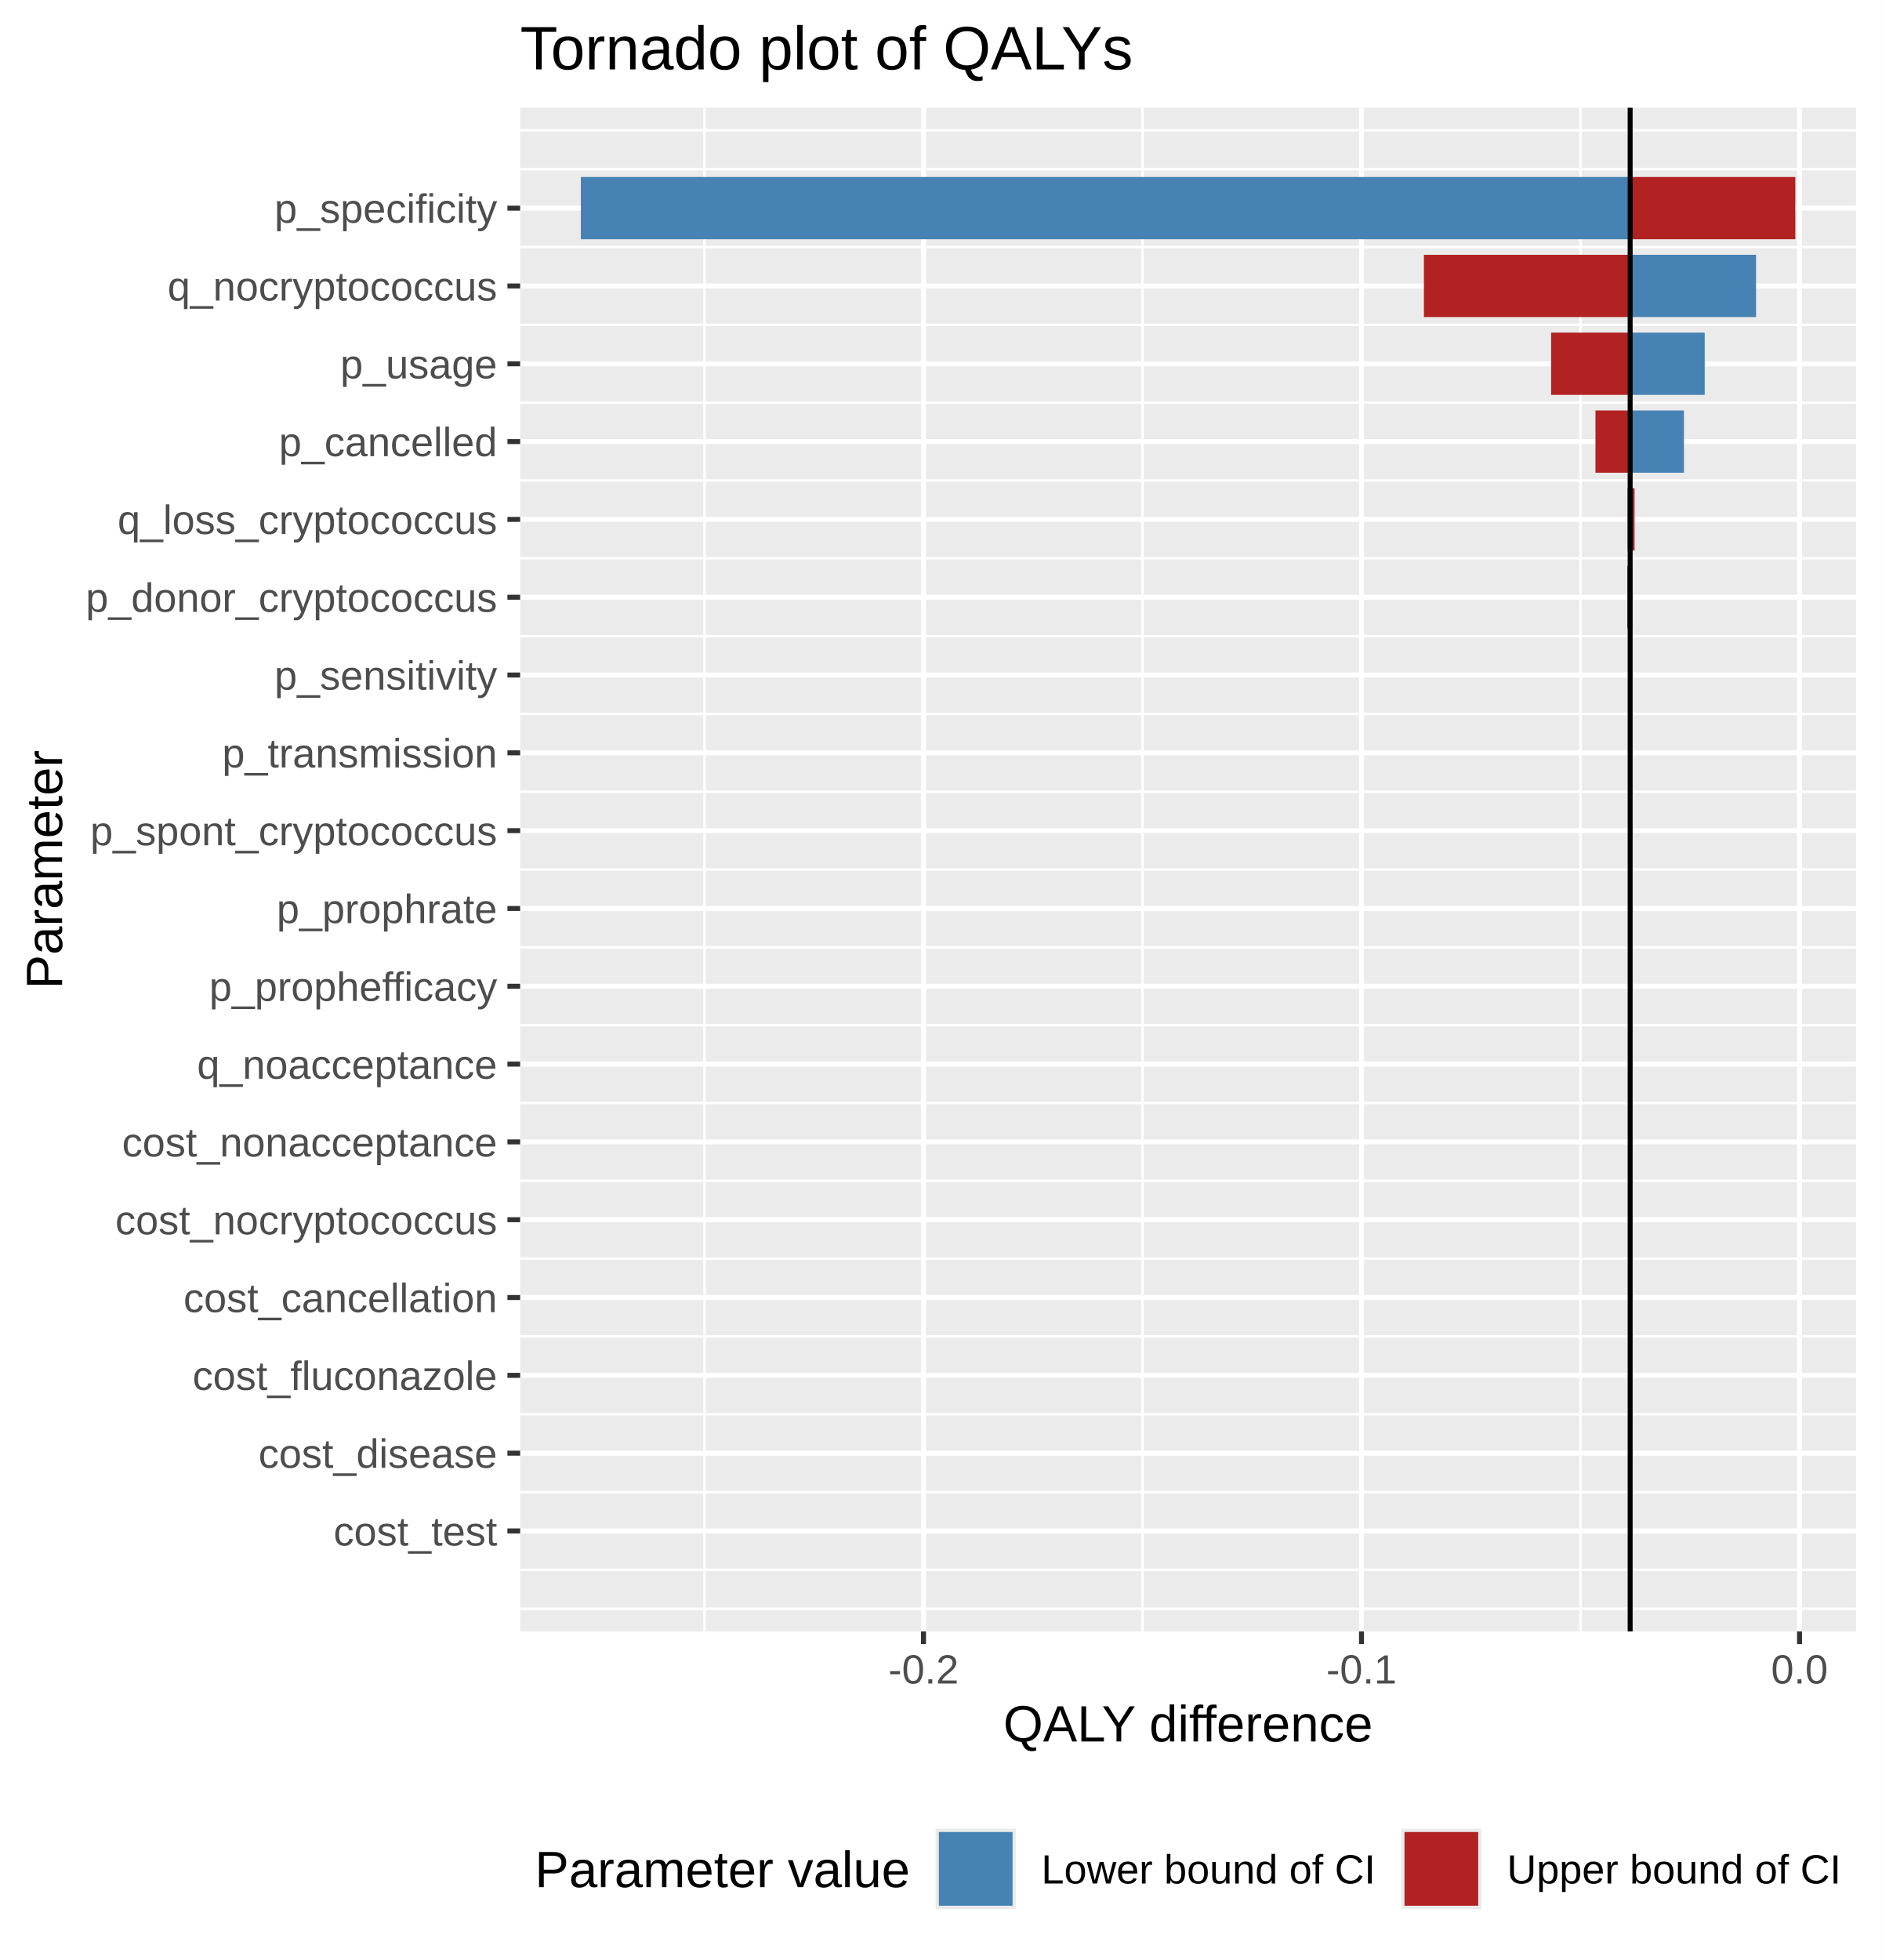
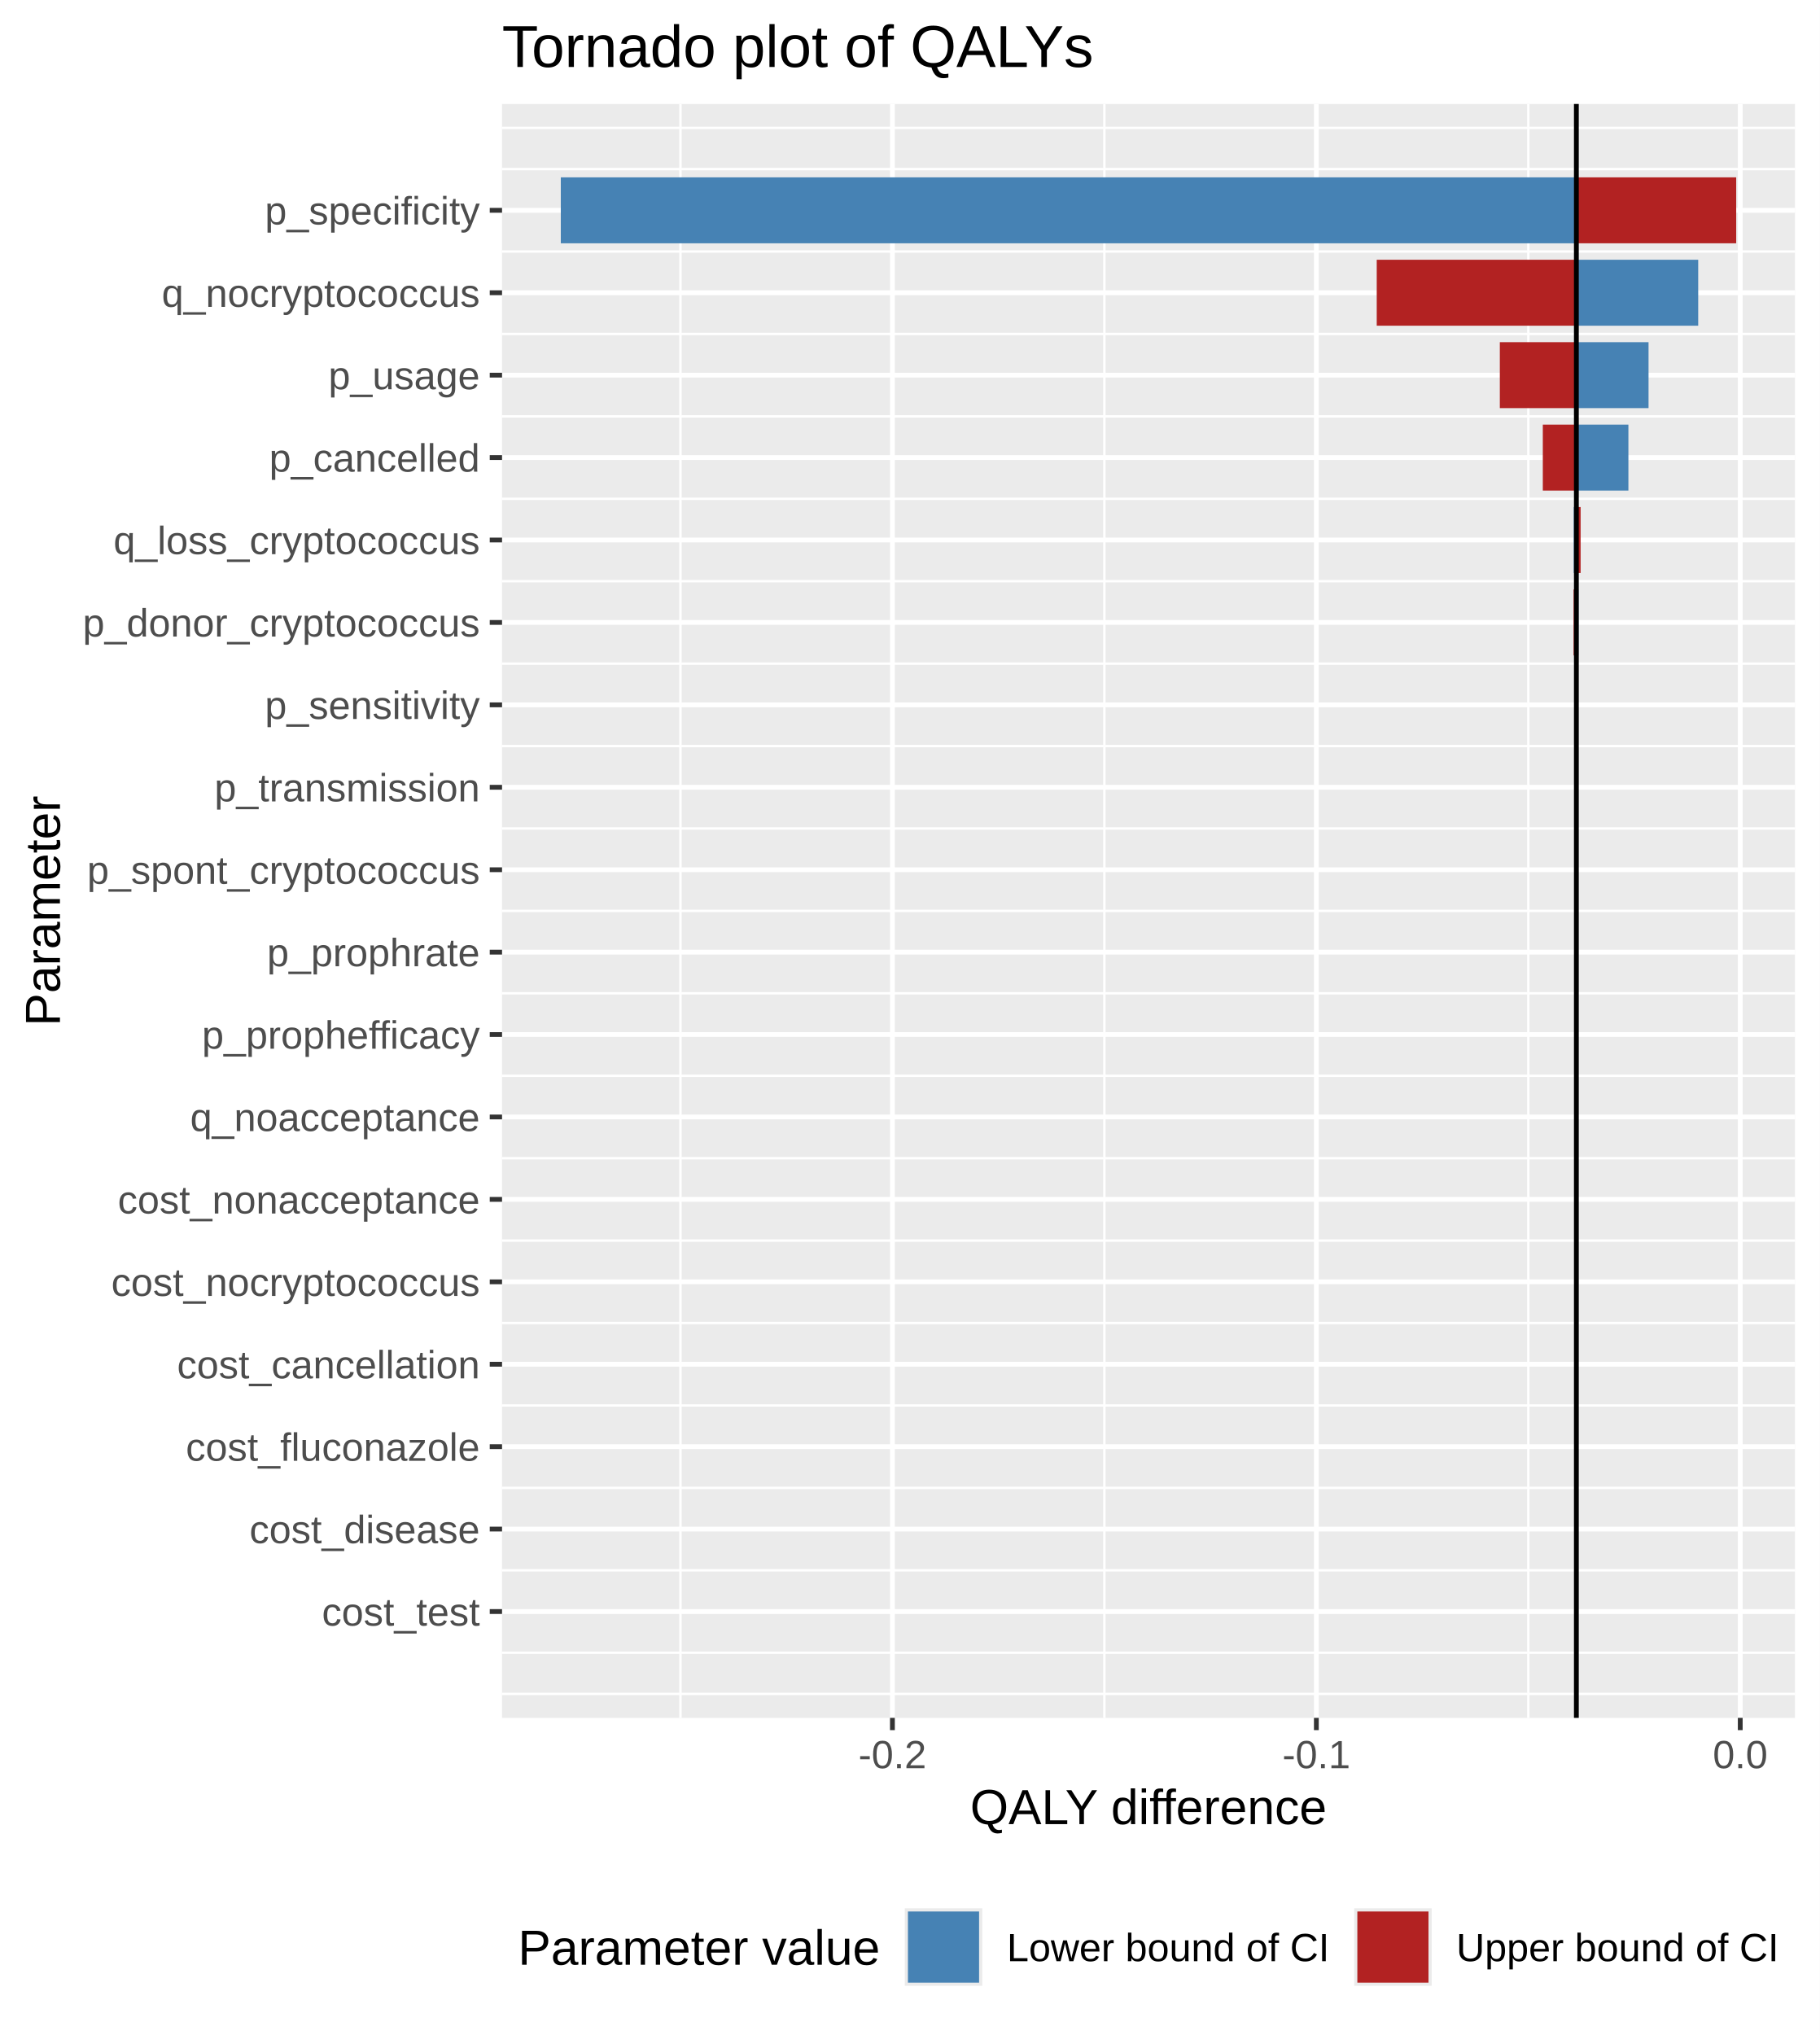
- <svg xmlns="http://www.w3.org/2000/svg" class="svglite" width="404.80pt" height="421.60pt" viewBox="0 0 404.80 421.60">
+ <svg xmlns="http://www.w3.org/2000/svg" class="svglite" width="405.60pt" height="453.60pt" viewBox="0 0 405.60 453.60">
  <defs>
    <style type="text/css">
    .svglite line, .svglite polyline, .svglite polygon, .svglite path, .svglite rect, .svglite circle {
      fill: none;
      stroke: #000000;
      stroke-linecap: round;
      stroke-linejoin: round;
      stroke-miterlimit: 10.00;
    }
    .svglite text {
      white-space: pre;
    }
  </style>
  </defs>
  <rect width="100%" height="100%" style="stroke: none; fill: #FFFFFF;" />
  <defs>
-     <clipPath id="cpMC4wMHw0MDQuODB8MC4wMHw0MjEuNjA=">
-       <rect x="0.00" y="0.00" width="404.80" height="421.60" />
+     <clipPath id="cpMC4wMHw0MDUuNjB8MC4wMHw0NTMuNjA=">
+       <rect x="0.00" y="0.00" width="405.60" height="453.60" />
    </clipPath>
  </defs>
-   <g clip-path="url(#cpMC4wMHw0MDQuODB8MC4wMHw0MjEuNjA=)">
-     <rect x="0" y="-0" width="404.80" height="421.60" style="stroke-width: 1.07; stroke: #FFFFFF; fill: #FFFFFF;" />
+   <g clip-path="url(#cpMC4wMHw0MDUuNjB8MC4wMHw0NTMuNjA=)">
+     <rect x="0" y="0" width="405.60" height="453.60" style="stroke-width: 1.07; stroke: #FFFFFF; fill: #FFFFFF;" />
  </g>
  <defs>
-     <clipPath id="cpMTExLjkxfDM5OS4zMnwyMy4xOHwzNTAuOTE=">
-       <rect x="111.91" y="23.18" width="287.41" height="327.73" />
+     <clipPath id="cpMTExLjkxfDQwMC4xMnwyMy4xOHwzODIuOTE=">
+       <rect x="111.91" y="23.18" width="288.21" height="359.73" />
    </clipPath>
  </defs>
-   <g clip-path="url(#cpMTExLjkxfDM5OS4zMnwyMy4xOHwzNTAuOTE=)">
-     <rect x="111.91" y="23.18" width="287.41" height="327.73" style="stroke-width: 1.07; stroke: none; fill: #EBEBEB;" />
-     <polyline points="111.91,346.05 399.32,346.05 " style="stroke-width: 0.53; stroke: #FFFFFF; stroke-linecap: butt;" />
-     <polyline points="111.91,337.68 399.32,337.68 " style="stroke-width: 0.53; stroke: #FFFFFF; stroke-linecap: butt;" />
-     <polyline points="111.91,320.95 399.32,320.95 " style="stroke-width: 0.53; stroke: #FFFFFF; stroke-linecap: butt;" />
-     <polyline points="111.91,304.21 399.32,304.21 " style="stroke-width: 0.53; stroke: #FFFFFF; stroke-linecap: butt;" />
-     <polyline points="111.91,287.47 399.32,287.47 " style="stroke-width: 0.53; stroke: #FFFFFF; stroke-linecap: butt;" />
-     <polyline points="111.91,270.73 399.32,270.73 " style="stroke-width: 0.53; stroke: #FFFFFF; stroke-linecap: butt;" />
-     <polyline points="111.91,253.99 399.32,253.99 " style="stroke-width: 0.53; stroke: #FFFFFF; stroke-linecap: butt;" />
-     <polyline points="111.91,237.26 399.32,237.26 " style="stroke-width: 0.53; stroke: #FFFFFF; stroke-linecap: butt;" />
-     <polyline points="111.91,220.52 399.32,220.52 " style="stroke-width: 0.53; stroke: #FFFFFF; stroke-linecap: butt;" />
-     <polyline points="111.91,203.78 399.32,203.78 " style="stroke-width: 0.53; stroke: #FFFFFF; stroke-linecap: butt;" />
-     <polyline points="111.91,187.04 399.32,187.04 " style="stroke-width: 0.53; stroke: #FFFFFF; stroke-linecap: butt;" />
-     <polyline points="111.91,170.30 399.32,170.30 " style="stroke-width: 0.53; stroke: #FFFFFF; stroke-linecap: butt;" />
-     <polyline points="111.91,153.57 399.32,153.57 " style="stroke-width: 0.53; stroke: #FFFFFF; stroke-linecap: butt;" />
-     <polyline points="111.91,136.83 399.32,136.83 " style="stroke-width: 0.53; stroke: #FFFFFF; stroke-linecap: butt;" />
-     <polyline points="111.91,120.09 399.32,120.09 " style="stroke-width: 0.53; stroke: #FFFFFF; stroke-linecap: butt;" />
-     <polyline points="111.91,103.35 399.32,103.35 " style="stroke-width: 0.53; stroke: #FFFFFF; stroke-linecap: butt;" />
-     <polyline points="111.91,86.61 399.32,86.61 " style="stroke-width: 0.53; stroke: #FFFFFF; stroke-linecap: butt;" />
-     <polyline points="111.91,69.88 399.32,69.88 " style="stroke-width: 0.53; stroke: #FFFFFF; stroke-linecap: butt;" />
-     <polyline points="111.91,53.14 399.32,53.14 " style="stroke-width: 0.53; stroke: #FFFFFF; stroke-linecap: butt;" />
-     <polyline points="111.91,36.40 399.32,36.40 " style="stroke-width: 0.53; stroke: #FFFFFF; stroke-linecap: butt;" />
-     <polyline points="111.91,28.03 399.32,28.03 " style="stroke-width: 0.53; stroke: #FFFFFF; stroke-linecap: butt;" />
-     <polyline points="151.57,350.91 151.57,23.18 " style="stroke-width: 0.53; stroke: #FFFFFF; stroke-linecap: butt;" />
-     <polyline points="245.80,350.91 245.80,23.18 " style="stroke-width: 0.53; stroke: #FFFFFF; stroke-linecap: butt;" />
-     <polyline points="340.04,350.91 340.04,23.18 " style="stroke-width: 0.53; stroke: #FFFFFF; stroke-linecap: butt;" />
-     <polyline points="111.91,329.31 399.32,329.31 " style="stroke-width: 1.07; stroke: #FFFFFF; stroke-linecap: butt;" />
-     <polyline points="111.91,312.58 399.32,312.58 " style="stroke-width: 1.07; stroke: #FFFFFF; stroke-linecap: butt;" />
-     <polyline points="111.91,295.84 399.32,295.84 " style="stroke-width: 1.07; stroke: #FFFFFF; stroke-linecap: butt;" />
-     <polyline points="111.91,279.10 399.32,279.10 " style="stroke-width: 1.07; stroke: #FFFFFF; stroke-linecap: butt;" />
-     <polyline points="111.91,262.36 399.32,262.36 " style="stroke-width: 1.07; stroke: #FFFFFF; stroke-linecap: butt;" />
-     <polyline points="111.91,245.62 399.32,245.62 " style="stroke-width: 1.07; stroke: #FFFFFF; stroke-linecap: butt;" />
-     <polyline points="111.91,228.89 399.32,228.89 " style="stroke-width: 1.07; stroke: #FFFFFF; stroke-linecap: butt;" />
-     <polyline points="111.91,212.15 399.32,212.15 " style="stroke-width: 1.07; stroke: #FFFFFF; stroke-linecap: butt;" />
-     <polyline points="111.91,195.41 399.32,195.41 " style="stroke-width: 1.07; stroke: #FFFFFF; stroke-linecap: butt;" />
-     <polyline points="111.91,178.67 399.32,178.67 " style="stroke-width: 1.07; stroke: #FFFFFF; stroke-linecap: butt;" />
-     <polyline points="111.91,161.93 399.32,161.93 " style="stroke-width: 1.07; stroke: #FFFFFF; stroke-linecap: butt;" />
-     <polyline points="111.91,145.20 399.32,145.20 " style="stroke-width: 1.07; stroke: #FFFFFF; stroke-linecap: butt;" />
-     <polyline points="111.91,128.46 399.32,128.46 " style="stroke-width: 1.07; stroke: #FFFFFF; stroke-linecap: butt;" />
-     <polyline points="111.91,111.72 399.32,111.72 " style="stroke-width: 1.07; stroke: #FFFFFF; stroke-linecap: butt;" />
-     <polyline points="111.91,94.98 399.32,94.98 " style="stroke-width: 1.07; stroke: #FFFFFF; stroke-linecap: butt;" />
-     <polyline points="111.91,78.25 399.32,78.25 " style="stroke-width: 1.07; stroke: #FFFFFF; stroke-linecap: butt;" />
-     <polyline points="111.91,61.51 399.32,61.51 " style="stroke-width: 1.07; stroke: #FFFFFF; stroke-linecap: butt;" />
-     <polyline points="111.91,44.77 399.32,44.77 " style="stroke-width: 1.07; stroke: #FFFFFF; stroke-linecap: butt;" />
-     <polyline points="198.69,350.91 198.69,23.18 " style="stroke-width: 1.07; stroke: #FFFFFF; stroke-linecap: butt;" />
-     <polyline points="292.92,350.91 292.92,23.18 " style="stroke-width: 1.07; stroke: #FFFFFF; stroke-linecap: butt;" />
-     <polyline points="387.16,350.91 387.16,23.18 " style="stroke-width: 1.07; stroke: #FFFFFF; stroke-linecap: butt;" />
-     <rect x="350.72" y="322.62" width="0.00" height="13.39" style="stroke-width: 1.07; stroke: none; stroke-linecap: butt; stroke-linejoin: miter; fill: #4682B4;" />
-     <rect x="350.72" y="305.88" width="0.00" height="13.39" style="stroke-width: 1.07; stroke: none; stroke-linecap: butt; stroke-linejoin: miter; fill: #4682B4;" />
-     <rect x="350.72" y="289.14" width="0.00" height="13.39" style="stroke-width: 1.07; stroke: none; stroke-linecap: butt; stroke-linejoin: miter; fill: #4682B4;" />
-     <rect x="350.72" y="272.41" width="0.00" height="13.39" style="stroke-width: 1.07; stroke: none; stroke-linecap: butt; stroke-linejoin: miter; fill: #4682B4;" />
-     <rect x="350.72" y="255.67" width="0.00" height="13.39" style="stroke-width: 1.07; stroke: none; stroke-linecap: butt; stroke-linejoin: miter; fill: #4682B4;" />
-     <rect x="350.72" y="238.93" width="0.00" height="13.39" style="stroke-width: 1.07; stroke: none; stroke-linecap: butt; stroke-linejoin: miter; fill: #4682B4;" />
-     <rect x="350.72" y="222.19" width="0.00" height="13.39" style="stroke-width: 1.07; stroke: none; stroke-linecap: butt; stroke-linejoin: miter; fill: #4682B4;" />
-     <rect x="350.70" y="205.45" width="0.021" height="13.39" style="stroke-width: 1.07; stroke: none; stroke-linecap: butt; stroke-linejoin: miter; fill: #4682B4;" />
-     <rect x="350.69" y="188.72" width="0.034" height="13.39" style="stroke-width: 1.07; stroke: none; stroke-linecap: butt; stroke-linejoin: miter; fill: #4682B4;" />
-     <rect x="350.68" y="171.98" width="0.047" height="13.39" style="stroke-width: 1.07; stroke: none; stroke-linecap: butt; stroke-linejoin: miter; fill: #4682B4;" />
-     <rect x="350.53" y="155.24" width="0.19" height="13.39" style="stroke-width: 1.07; stroke: none; stroke-linecap: butt; stroke-linejoin: miter; fill: #4682B4;" />
-     <rect x="350.72" y="138.50" width="0.22" height="13.39" style="stroke-width: 1.07; stroke: none; stroke-linecap: butt; stroke-linejoin: miter; fill: #4682B4;" />
-     <rect x="350.72" y="121.76" width="0.45" height="13.39" style="stroke-width: 1.07; stroke: none; stroke-linecap: butt; stroke-linejoin: miter; fill: #4682B4;" />
-     <rect x="350.15" y="105.03" width="0.58" height="13.39" style="stroke-width: 1.07; stroke: none; stroke-linecap: butt; stroke-linejoin: miter; fill: #4682B4;" />
-     <rect x="350.72" y="88.29" width="11.57" height="13.39" style="stroke-width: 1.07; stroke: none; stroke-linecap: butt; stroke-linejoin: miter; fill: #4682B4;" />
-     <rect x="350.72" y="71.55" width="16.04" height="13.39" style="stroke-width: 1.07; stroke: none; stroke-linecap: butt; stroke-linejoin: miter; fill: #4682B4;" />
-     <rect x="350.72" y="54.81" width="27.09" height="13.39" style="stroke-width: 1.07; stroke: none; stroke-linecap: butt; stroke-linejoin: miter; fill: #4682B4;" />
-     <rect x="124.97" y="38.07" width="225.75" height="13.39" style="stroke-width: 1.07; stroke: none; stroke-linecap: butt; stroke-linejoin: miter; fill: #4682B4;" />
-     <rect x="350.72" y="322.62" width="0.00" height="13.39" style="stroke-width: 1.07; stroke: none; stroke-linecap: butt; stroke-linejoin: miter; fill: #B22222;" />
-     <rect x="350.72" y="305.88" width="0.00" height="13.39" style="stroke-width: 1.07; stroke: none; stroke-linecap: butt; stroke-linejoin: miter; fill: #B22222;" />
-     <rect x="350.72" y="289.14" width="0.00" height="13.39" style="stroke-width: 1.07; stroke: none; stroke-linecap: butt; stroke-linejoin: miter; fill: #B22222;" />
-     <rect x="350.72" y="272.41" width="0.00" height="13.39" style="stroke-width: 1.07; stroke: none; stroke-linecap: butt; stroke-linejoin: miter; fill: #B22222;" />
-     <rect x="350.72" y="255.67" width="0.00" height="13.39" style="stroke-width: 1.07; stroke: none; stroke-linecap: butt; stroke-linejoin: miter; fill: #B22222;" />
-     <rect x="350.72" y="238.93" width="0.00" height="13.39" style="stroke-width: 1.07; stroke: none; stroke-linecap: butt; stroke-linejoin: miter; fill: #B22222;" />
-     <rect x="350.72" y="222.19" width="0.00" height="13.39" style="stroke-width: 1.07; stroke: none; stroke-linecap: butt; stroke-linejoin: miter; fill: #B22222;" />
-     <rect x="350.72" y="205.45" width="0.010" height="13.39" style="stroke-width: 1.07; stroke: none; stroke-linecap: butt; stroke-linejoin: miter; fill: #B22222;" />
-     <rect x="350.72" y="188.72" width="0.033" height="13.39" style="stroke-width: 1.07; stroke: none; stroke-linecap: butt; stroke-linejoin: miter; fill: #B22222;" />
-     <rect x="350.72" y="171.98" width="0.064" height="13.39" style="stroke-width: 1.07; stroke: none; stroke-linecap: butt; stroke-linejoin: miter; fill: #B22222;" />
-     <rect x="350.72" y="155.24" width="0.099" height="13.39" style="stroke-width: 1.07; stroke: none; stroke-linecap: butt; stroke-linejoin: miter; fill: #B22222;" />
-     <rect x="350.63" y="138.50" width="0.095" height="13.39" style="stroke-width: 1.07; stroke: none; stroke-linecap: butt; stroke-linejoin: miter; fill: #B22222;" />
-     <rect x="350.11" y="121.76" width="0.61" height="13.39" style="stroke-width: 1.07; stroke: none; stroke-linecap: butt; stroke-linejoin: miter; fill: #B22222;" />
-     <rect x="350.72" y="105.03" width="0.95" height="13.39" style="stroke-width: 1.07; stroke: none; stroke-linecap: butt; stroke-linejoin: miter; fill: #B22222;" />
-     <rect x="343.26" y="88.29" width="7.46" height="13.39" style="stroke-width: 1.07; stroke: none; stroke-linecap: butt; stroke-linejoin: miter; fill: #B22222;" />
-     <rect x="333.71" y="71.55" width="17.01" height="13.39" style="stroke-width: 1.07; stroke: none; stroke-linecap: butt; stroke-linejoin: miter; fill: #B22222;" />
-     <rect x="306.35" y="54.81" width="44.37" height="13.39" style="stroke-width: 1.07; stroke: none; stroke-linecap: butt; stroke-linejoin: miter; fill: #B22222;" />
-     <rect x="350.72" y="38.07" width="35.53" height="13.39" style="stroke-width: 1.07; stroke: none; stroke-linecap: butt; stroke-linejoin: miter; fill: #B22222;" />
-     <line x1="350.72" y1="350.91" x2="350.72" y2="23.18" style="stroke-width: 1.07; stroke-linecap: butt;" />
+   <g clip-path="url(#cpMTExLjkxfDQwMC4xMnwyMy4xOHwzODIuOTE=)">
+     <rect x="111.91" y="23.18" width="288.21" height="359.73" style="stroke-width: 1.07; stroke: none; fill: #EBEBEB;" />
+     <polyline points="111.91,377.58 400.12,377.58 " style="stroke-width: 0.53; stroke: #FFFFFF; stroke-linecap: butt;" />
+     <polyline points="111.91,368.39 400.12,368.39 " style="stroke-width: 0.53; stroke: #FFFFFF; stroke-linecap: butt;" />
+     <polyline points="111.91,350.02 400.12,350.02 " style="stroke-width: 0.53; stroke: #FFFFFF; stroke-linecap: butt;" />
+     <polyline points="111.91,331.65 400.12,331.65 " style="stroke-width: 0.53; stroke: #FFFFFF; stroke-linecap: butt;" />
+     <polyline points="111.91,313.28 400.12,313.28 " style="stroke-width: 0.53; stroke: #FFFFFF; stroke-linecap: butt;" />
+     <polyline points="111.91,294.90 400.12,294.90 " style="stroke-width: 0.53; stroke: #FFFFFF; stroke-linecap: butt;" />
+     <polyline points="111.91,276.53 400.12,276.53 " style="stroke-width: 0.53; stroke: #FFFFFF; stroke-linecap: butt;" />
+     <polyline points="111.91,258.16 400.12,258.16 " style="stroke-width: 0.53; stroke: #FFFFFF; stroke-linecap: butt;" />
+     <polyline points="111.91,239.79 400.12,239.79 " style="stroke-width: 0.53; stroke: #FFFFFF; stroke-linecap: butt;" />
+     <polyline points="111.91,221.41 400.12,221.41 " style="stroke-width: 0.53; stroke: #FFFFFF; stroke-linecap: butt;" />
+     <polyline points="111.91,203.04 400.12,203.04 " style="stroke-width: 0.53; stroke: #FFFFFF; stroke-linecap: butt;" />
+     <polyline points="111.91,184.67 400.12,184.67 " style="stroke-width: 0.53; stroke: #FFFFFF; stroke-linecap: butt;" />
+     <polyline points="111.91,166.30 400.12,166.30 " style="stroke-width: 0.53; stroke: #FFFFFF; stroke-linecap: butt;" />
+     <polyline points="111.91,147.92 400.12,147.92 " style="stroke-width: 0.53; stroke: #FFFFFF; stroke-linecap: butt;" />
+     <polyline points="111.91,129.55 400.12,129.55 " style="stroke-width: 0.53; stroke: #FFFFFF; stroke-linecap: butt;" />
+     <polyline points="111.91,111.18 400.12,111.18 " style="stroke-width: 0.53; stroke: #FFFFFF; stroke-linecap: butt;" />
+     <polyline points="111.91,92.81 400.12,92.81 " style="stroke-width: 0.53; stroke: #FFFFFF; stroke-linecap: butt;" />
+     <polyline points="111.91,74.44 400.12,74.44 " style="stroke-width: 0.53; stroke: #FFFFFF; stroke-linecap: butt;" />
+     <polyline points="111.91,56.06 400.12,56.06 " style="stroke-width: 0.53; stroke: #FFFFFF; stroke-linecap: butt;" />
+     <polyline points="111.91,37.69 400.12,37.69 " style="stroke-width: 0.53; stroke: #FFFFFF; stroke-linecap: butt;" />
+     <polyline points="111.91,28.51 400.12,28.51 " style="stroke-width: 0.53; stroke: #FFFFFF; stroke-linecap: butt;" />
+     <polyline points="151.68,382.91 151.68,23.18 " style="stroke-width: 0.53; stroke: #FFFFFF; stroke-linecap: butt;" />
+     <polyline points="246.18,382.91 246.18,23.18 " style="stroke-width: 0.53; stroke: #FFFFFF; stroke-linecap: butt;" />
+     <polyline points="340.68,382.91 340.68,23.18 " style="stroke-width: 0.53; stroke: #FFFFFF; stroke-linecap: butt;" />
+     <polyline points="111.91,359.21 400.12,359.21 " style="stroke-width: 1.07; stroke: #FFFFFF; stroke-linecap: butt;" />
+     <polyline points="111.91,340.83 400.12,340.83 " style="stroke-width: 1.07; stroke: #FFFFFF; stroke-linecap: butt;" />
+     <polyline points="111.91,322.46 400.12,322.46 " style="stroke-width: 1.07; stroke: #FFFFFF; stroke-linecap: butt;" />
+     <polyline points="111.91,304.09 400.12,304.09 " style="stroke-width: 1.07; stroke: #FFFFFF; stroke-linecap: butt;" />
+     <polyline points="111.91,285.72 400.12,285.72 " style="stroke-width: 1.07; stroke: #FFFFFF; stroke-linecap: butt;" />
+     <polyline points="111.91,267.34 400.12,267.34 " style="stroke-width: 1.07; stroke: #FFFFFF; stroke-linecap: butt;" />
+     <polyline points="111.91,248.97 400.12,248.97 " style="stroke-width: 1.07; stroke: #FFFFFF; stroke-linecap: butt;" />
+     <polyline points="111.91,230.60 400.12,230.60 " style="stroke-width: 1.07; stroke: #FFFFFF; stroke-linecap: butt;" />
+     <polyline points="111.91,212.23 400.12,212.23 " style="stroke-width: 1.07; stroke: #FFFFFF; stroke-linecap: butt;" />
+     <polyline points="111.91,193.86 400.12,193.86 " style="stroke-width: 1.07; stroke: #FFFFFF; stroke-linecap: butt;" />
+     <polyline points="111.91,175.48 400.12,175.48 " style="stroke-width: 1.07; stroke: #FFFFFF; stroke-linecap: butt;" />
+     <polyline points="111.91,157.11 400.12,157.11 " style="stroke-width: 1.07; stroke: #FFFFFF; stroke-linecap: butt;" />
+     <polyline points="111.91,138.74 400.12,138.74 " style="stroke-width: 1.07; stroke: #FFFFFF; stroke-linecap: butt;" />
+     <polyline points="111.91,120.37 400.12,120.37 " style="stroke-width: 1.07; stroke: #FFFFFF; stroke-linecap: butt;" />
+     <polyline points="111.91,101.99 400.12,101.99 " style="stroke-width: 1.07; stroke: #FFFFFF; stroke-linecap: butt;" />
+     <polyline points="111.91,83.62 400.12,83.62 " style="stroke-width: 1.07; stroke: #FFFFFF; stroke-linecap: butt;" />
+     <polyline points="111.91,65.25 400.12,65.25 " style="stroke-width: 1.07; stroke: #FFFFFF; stroke-linecap: butt;" />
+     <polyline points="111.91,46.88 400.12,46.88 " style="stroke-width: 1.07; stroke: #FFFFFF; stroke-linecap: butt;" />
+     <polyline points="198.93,382.91 198.93,23.18 " style="stroke-width: 1.07; stroke: #FFFFFF; stroke-linecap: butt;" />
+     <polyline points="293.43,382.91 293.43,23.18 " style="stroke-width: 1.07; stroke: #FFFFFF; stroke-linecap: butt;" />
+     <polyline points="387.92,382.91 387.92,23.18 " style="stroke-width: 1.07; stroke: #FFFFFF; stroke-linecap: butt;" />
+     <rect x="351.39" y="351.86" width="0.00" height="14.70" style="stroke-width: 1.07; stroke: none; stroke-linecap: butt; stroke-linejoin: miter; fill: #4682B4;" />
+     <rect x="351.39" y="333.48" width="0.00" height="14.70" style="stroke-width: 1.07; stroke: none; stroke-linecap: butt; stroke-linejoin: miter; fill: #4682B4;" />
+     <rect x="351.39" y="315.11" width="0.00" height="14.70" style="stroke-width: 1.07; stroke: none; stroke-linecap: butt; stroke-linejoin: miter; fill: #4682B4;" />
+     <rect x="351.39" y="296.74" width="0.00" height="14.70" style="stroke-width: 1.07; stroke: none; stroke-linecap: butt; stroke-linejoin: miter; fill: #4682B4;" />
+     <rect x="351.39" y="278.37" width="0.00" height="14.70" style="stroke-width: 1.07; stroke: none; stroke-linecap: butt; stroke-linejoin: miter; fill: #4682B4;" />
+     <rect x="351.39" y="260.00" width="0.00" height="14.70" style="stroke-width: 1.07; stroke: none; stroke-linecap: butt; stroke-linejoin: miter; fill: #4682B4;" />
+     <rect x="351.39" y="241.62" width="0.00" height="14.70" style="stroke-width: 1.07; stroke: none; stroke-linecap: butt; stroke-linejoin: miter; fill: #4682B4;" />
+     <rect x="351.37" y="223.25" width="0.021" height="14.70" style="stroke-width: 1.07; stroke: none; stroke-linecap: butt; stroke-linejoin: miter; fill: #4682B4;" />
+     <rect x="351.35" y="204.88" width="0.034" height="14.70" style="stroke-width: 1.07; stroke: none; stroke-linecap: butt; stroke-linejoin: miter; fill: #4682B4;" />
+     <rect x="351.34" y="186.51" width="0.047" height="14.70" style="stroke-width: 1.07; stroke: none; stroke-linecap: butt; stroke-linejoin: miter; fill: #4682B4;" />
+     <rect x="351.19" y="168.13" width="0.19" height="14.70" style="stroke-width: 1.07; stroke: none; stroke-linecap: butt; stroke-linejoin: miter; fill: #4682B4;" />
+     <rect x="351.39" y="149.76" width="0.22" height="14.70" style="stroke-width: 1.07; stroke: none; stroke-linecap: butt; stroke-linejoin: miter; fill: #4682B4;" />
+     <rect x="351.39" y="131.39" width="0.45" height="14.70" style="stroke-width: 1.07; stroke: none; stroke-linecap: butt; stroke-linejoin: miter; fill: #4682B4;" />
+     <rect x="350.81" y="113.02" width="0.58" height="14.70" style="stroke-width: 1.07; stroke: none; stroke-linecap: butt; stroke-linejoin: miter; fill: #4682B4;" />
+     <rect x="351.39" y="94.65" width="11.60" height="14.70" style="stroke-width: 1.07; stroke: none; stroke-linecap: butt; stroke-linejoin: miter; fill: #4682B4;" />
+     <rect x="351.39" y="76.27" width="16.09" height="14.70" style="stroke-width: 1.07; stroke: none; stroke-linecap: butt; stroke-linejoin: miter; fill: #4682B4;" />
+     <rect x="351.39" y="57.90" width="27.16" height="14.70" style="stroke-width: 1.07; stroke: none; stroke-linecap: butt; stroke-linejoin: miter; fill: #4682B4;" />
+     <rect x="125.01" y="39.53" width="226.38" height="14.70" style="stroke-width: 1.07; stroke: none; stroke-linecap: butt; stroke-linejoin: miter; fill: #4682B4;" />
+     <rect x="351.39" y="351.86" width="0.00" height="14.70" style="stroke-width: 1.07; stroke: none; stroke-linecap: butt; stroke-linejoin: miter; fill: #B22222;" />
+     <rect x="351.39" y="333.48" width="0.00" height="14.70" style="stroke-width: 1.07; stroke: none; stroke-linecap: butt; stroke-linejoin: miter; fill: #B22222;" />
+     <rect x="351.39" y="315.11" width="0.00" height="14.70" style="stroke-width: 1.07; stroke: none; stroke-linecap: butt; stroke-linejoin: miter; fill: #B22222;" />
+     <rect x="351.39" y="296.74" width="0.00" height="14.70" style="stroke-width: 1.07; stroke: none; stroke-linecap: butt; stroke-linejoin: miter; fill: #B22222;" />
+     <rect x="351.39" y="278.37" width="0.00" height="14.70" style="stroke-width: 1.07; stroke: none; stroke-linecap: butt; stroke-linejoin: miter; fill: #B22222;" />
+     <rect x="351.39" y="260.00" width="0.00" height="14.70" style="stroke-width: 1.07; stroke: none; stroke-linecap: butt; stroke-linejoin: miter; fill: #B22222;" />
+     <rect x="351.39" y="241.62" width="0.00" height="14.70" style="stroke-width: 1.07; stroke: none; stroke-linecap: butt; stroke-linejoin: miter; fill: #B22222;" />
+     <rect x="351.39" y="223.25" width="0.010" height="14.70" style="stroke-width: 1.07; stroke: none; stroke-linecap: butt; stroke-linejoin: miter; fill: #B22222;" />
+     <rect x="351.39" y="204.88" width="0.033" height="14.70" style="stroke-width: 1.07; stroke: none; stroke-linecap: butt; stroke-linejoin: miter; fill: #B22222;" />
+     <rect x="351.39" y="186.51" width="0.064" height="14.70" style="stroke-width: 1.07; stroke: none; stroke-linecap: butt; stroke-linejoin: miter; fill: #B22222;" />
+     <rect x="351.39" y="168.13" width="0.099" height="14.70" style="stroke-width: 1.07; stroke: none; stroke-linecap: butt; stroke-linejoin: miter; fill: #B22222;" />
+     <rect x="351.29" y="149.76" width="0.096" height="14.70" style="stroke-width: 1.07; stroke: none; stroke-linecap: butt; stroke-linejoin: miter; fill: #B22222;" />
+     <rect x="350.77" y="131.39" width="0.62" height="14.70" style="stroke-width: 1.07; stroke: none; stroke-linecap: butt; stroke-linejoin: miter; fill: #B22222;" />
+     <rect x="351.39" y="113.02" width="0.95" height="14.70" style="stroke-width: 1.07; stroke: none; stroke-linecap: butt; stroke-linejoin: miter; fill: #B22222;" />
+     <rect x="343.91" y="94.65" width="7.48" height="14.70" style="stroke-width: 1.07; stroke: none; stroke-linecap: butt; stroke-linejoin: miter; fill: #B22222;" />
+     <rect x="334.33" y="76.27" width="17.06" height="14.70" style="stroke-width: 1.07; stroke: none; stroke-linecap: butt; stroke-linejoin: miter; fill: #B22222;" />
+     <rect x="306.89" y="57.90" width="44.49" height="14.70" style="stroke-width: 1.07; stroke: none; stroke-linecap: butt; stroke-linejoin: miter; fill: #B22222;" />
+     <rect x="351.39" y="39.53" width="35.63" height="14.70" style="stroke-width: 1.07; stroke: none; stroke-linecap: butt; stroke-linejoin: miter; fill: #B22222;" />
+     <line x1="351.39" y1="382.91" x2="351.39" y2="23.18" style="stroke-width: 1.07; stroke-linecap: butt;" />
  </g>
-   <g clip-path="url(#cpMC4wMHw0MDQuODB8MC4wMHw0MjEuNjA=)">
-     <text x="106.97" y="332.46" text-anchor="end" style="font-size: 8.80px;fill: #4D4D4D; font-family: &quot;Arial&quot;;" textLength="35.23px" lengthAdjust="spacingAndGlyphs">cost_test</text>
-     <text x="106.97" y="315.73" text-anchor="end" style="font-size: 8.80px;fill: #4D4D4D; font-family: &quot;Arial&quot;;" textLength="51.37px" lengthAdjust="spacingAndGlyphs">cost_disease</text>
-     <text x="106.97" y="298.99" text-anchor="end" style="font-size: 8.80px;fill: #4D4D4D; font-family: &quot;Arial&quot;;" textLength="65.56px" lengthAdjust="spacingAndGlyphs">cost_fluconazole</text>
-     <text x="106.97" y="282.25" text-anchor="end" style="font-size: 8.80px;fill: #4D4D4D; font-family: &quot;Arial&quot;;" textLength="67.51px" lengthAdjust="spacingAndGlyphs">cost_cancellation</text>
-     <text x="106.97" y="265.51" text-anchor="end" style="font-size: 8.80px;fill: #4D4D4D; font-family: &quot;Arial&quot;;" textLength="82.19px" lengthAdjust="spacingAndGlyphs">cost_nocryptococcus</text>
-     <text x="106.97" y="248.77" text-anchor="end" style="font-size: 8.80px;fill: #4D4D4D; font-family: &quot;Arial&quot;;" textLength="80.75px" lengthAdjust="spacingAndGlyphs">cost_nonacceptance</text>
-     <text x="106.97" y="232.04" text-anchor="end" style="font-size: 8.80px;fill: #4D4D4D; font-family: &quot;Arial&quot;;" textLength="64.61px" lengthAdjust="spacingAndGlyphs">q_noacceptance</text>
-     <text x="106.97" y="215.30" text-anchor="end" style="font-size: 8.80px;fill: #4D4D4D; font-family: &quot;Arial&quot;;" textLength="61.98px" lengthAdjust="spacingAndGlyphs">p_prophefficacy</text>
-     <text x="106.97" y="198.56" text-anchor="end" style="font-size: 8.80px;fill: #4D4D4D; font-family: &quot;Arial&quot;;" textLength="47.48px" lengthAdjust="spacingAndGlyphs">p_prophrate</text>
-     <text x="106.97" y="181.82" text-anchor="end" style="font-size: 8.80px;fill: #4D4D4D; font-family: &quot;Arial&quot;;" textLength="87.58px" lengthAdjust="spacingAndGlyphs">p_spont_cryptococcus</text>
-     <text x="106.97" y="165.08" text-anchor="end" style="font-size: 8.80px;fill: #4D4D4D; font-family: &quot;Arial&quot;;" textLength="59.18px" lengthAdjust="spacingAndGlyphs">p_transmission</text>
-     <text x="106.97" y="148.35" text-anchor="end" style="font-size: 8.80px;fill: #4D4D4D; font-family: &quot;Arial&quot;;" textLength="47.93px" lengthAdjust="spacingAndGlyphs">p_sensitivity</text>
-     <text x="106.97" y="131.61" text-anchor="end" style="font-size: 8.80px;fill: #4D4D4D; font-family: &quot;Arial&quot;;" textLength="88.56px" lengthAdjust="spacingAndGlyphs">p_donor_cryptococcus</text>
-     <text x="106.97" y="114.87" text-anchor="end" style="font-size: 8.80px;fill: #4D4D4D; font-family: &quot;Arial&quot;;" textLength="81.69px" lengthAdjust="spacingAndGlyphs">q_loss_cryptococcus</text>
-     <text x="106.97" y="98.13" text-anchor="end" style="font-size: 8.80px;fill: #4D4D4D; font-family: &quot;Arial&quot;;" textLength="46.97px" lengthAdjust="spacingAndGlyphs">p_cancelled</text>
-     <text x="106.97" y="81.40" text-anchor="end" style="font-size: 8.80px;fill: #4D4D4D; font-family: &quot;Arial&quot;;" textLength="33.78px" lengthAdjust="spacingAndGlyphs">p_usage</text>
-     <text x="106.97" y="64.66" text-anchor="end" style="font-size: 8.80px;fill: #4D4D4D; font-family: &quot;Arial&quot;;" textLength="70.94px" lengthAdjust="spacingAndGlyphs">q_nocryptococcus</text>
-     <text x="106.97" y="47.92" text-anchor="end" style="font-size: 8.80px;fill: #4D4D4D; font-family: &quot;Arial&quot;;" textLength="47.93px" lengthAdjust="spacingAndGlyphs">p_specificity</text>
-     <polyline points="109.17,329.31 111.91,329.31 " style="stroke-width: 1.07; stroke: #333333; stroke-linecap: butt;" />
-     <polyline points="109.17,312.58 111.91,312.58 " style="stroke-width: 1.07; stroke: #333333; stroke-linecap: butt;" />
-     <polyline points="109.17,295.84 111.91,295.84 " style="stroke-width: 1.07; stroke: #333333; stroke-linecap: butt;" />
-     <polyline points="109.17,279.10 111.91,279.10 " style="stroke-width: 1.07; stroke: #333333; stroke-linecap: butt;" />
-     <polyline points="109.17,262.36 111.91,262.36 " style="stroke-width: 1.07; stroke: #333333; stroke-linecap: butt;" />
-     <polyline points="109.17,245.62 111.91,245.62 " style="stroke-width: 1.07; stroke: #333333; stroke-linecap: butt;" />
-     <polyline points="109.17,228.89 111.91,228.89 " style="stroke-width: 1.07; stroke: #333333; stroke-linecap: butt;" />
-     <polyline points="109.17,212.15 111.91,212.15 " style="stroke-width: 1.07; stroke: #333333; stroke-linecap: butt;" />
-     <polyline points="109.17,195.41 111.91,195.41 " style="stroke-width: 1.07; stroke: #333333; stroke-linecap: butt;" />
-     <polyline points="109.17,178.67 111.91,178.67 " style="stroke-width: 1.07; stroke: #333333; stroke-linecap: butt;" />
-     <polyline points="109.17,161.93 111.91,161.93 " style="stroke-width: 1.07; stroke: #333333; stroke-linecap: butt;" />
-     <polyline points="109.17,145.20 111.91,145.20 " style="stroke-width: 1.07; stroke: #333333; stroke-linecap: butt;" />
-     <polyline points="109.17,128.46 111.91,128.46 " style="stroke-width: 1.07; stroke: #333333; stroke-linecap: butt;" />
-     <polyline points="109.17,111.72 111.91,111.72 " style="stroke-width: 1.07; stroke: #333333; stroke-linecap: butt;" />
-     <polyline points="109.17,94.98 111.91,94.98 " style="stroke-width: 1.07; stroke: #333333; stroke-linecap: butt;" />
-     <polyline points="109.17,78.25 111.91,78.25 " style="stroke-width: 1.07; stroke: #333333; stroke-linecap: butt;" />
-     <polyline points="109.17,61.51 111.91,61.51 " style="stroke-width: 1.07; stroke: #333333; stroke-linecap: butt;" />
-     <polyline points="109.17,44.77 111.91,44.77 " style="stroke-width: 1.07; stroke: #333333; stroke-linecap: butt;" />
-     <polyline points="198.69,353.65 198.69,350.91 " style="stroke-width: 1.07; stroke: #333333; stroke-linecap: butt;" />
-     <polyline points="292.92,353.65 292.92,350.91 " style="stroke-width: 1.07; stroke: #333333; stroke-linecap: butt;" />
-     <polyline points="387.16,353.65 387.16,350.91 " style="stroke-width: 1.07; stroke: #333333; stroke-linecap: butt;" />
-     <text x="198.69" y="362.14" text-anchor="middle" style="font-size: 8.80px;fill: #4D4D4D; font-family: &quot;Arial&quot;;" textLength="15.17px" lengthAdjust="spacingAndGlyphs">-0.2</text>
-     <text x="292.92" y="362.14" text-anchor="middle" style="font-size: 8.80px;fill: #4D4D4D; font-family: &quot;Arial&quot;;" textLength="15.17px" lengthAdjust="spacingAndGlyphs">-0.1</text>
-     <text x="387.16" y="362.14" text-anchor="middle" style="font-size: 8.80px;fill: #4D4D4D; font-family: &quot;Arial&quot;;" textLength="12.24px" lengthAdjust="spacingAndGlyphs">0.0</text>
-     <text x="255.61" y="374.60" text-anchor="middle" style="font-size: 11.00px; font-family: &quot;Arial&quot;;" textLength="79.52px" lengthAdjust="spacingAndGlyphs">QALY difference</text>
-     <text transform="translate(13.36,187.04) rotate(-90)" text-anchor="middle" style="font-size: 11.00px; font-family: &quot;Arial&quot;;" textLength="51.37px" lengthAdjust="spacingAndGlyphs">Parameter</text>
-     <rect x="109.59" y="387.88" width="292.04" height="28.24" style="stroke-width: 1.07; stroke: none; fill: #FFFFFF;" />
-     <text x="115.07" y="405.94" style="font-size: 11.00px; font-family: &quot;Arial&quot;;" textLength="80.73px" lengthAdjust="spacingAndGlyphs">Parameter value</text>
-     <rect x="201.29" y="393.36" width="17.28" height="17.28" style="stroke-width: 1.07; stroke: none; fill: #EBEBEB;" />
-     <rect x="201.99" y="394.07" width="15.86" height="15.86" style="stroke-width: 1.07; stroke: none; stroke-linecap: butt; stroke-linejoin: miter; fill: #4682B4;" />
-     <rect x="301.46" y="393.36" width="17.28" height="17.28" style="stroke-width: 1.07; stroke: none; fill: #EBEBEB;" />
-     <rect x="302.17" y="394.07" width="15.86" height="15.86" style="stroke-width: 1.07; stroke: none; stroke-linecap: butt; stroke-linejoin: miter; fill: #B22222;" />
-     <text x="224.04" y="405.15" style="font-size: 8.80px; font-family: &quot;Arial&quot;;" textLength="71.94px" lengthAdjust="spacingAndGlyphs">Lower bound of CI</text>
-     <text x="324.22" y="405.15" style="font-size: 8.80px; font-family: &quot;Arial&quot;;" textLength="71.94px" lengthAdjust="spacingAndGlyphs">Upper bound of CI</text>
+   <g clip-path="url(#cpMC4wMHw0MDUuNjB8MC4wMHw0NTMuNjA=)">
+     <text x="106.97" y="362.36" text-anchor="end" style="font-size: 8.80px;fill: #4D4D4D; font-family: &quot;Arial&quot;;" textLength="35.23px" lengthAdjust="spacingAndGlyphs">cost_test</text>
+     <text x="106.97" y="343.98" text-anchor="end" style="font-size: 8.80px;fill: #4D4D4D; font-family: &quot;Arial&quot;;" textLength="51.37px" lengthAdjust="spacingAndGlyphs">cost_disease</text>
+     <text x="106.97" y="325.61" text-anchor="end" style="font-size: 8.80px;fill: #4D4D4D; font-family: &quot;Arial&quot;;" textLength="65.56px" lengthAdjust="spacingAndGlyphs">cost_fluconazole</text>
+     <text x="106.97" y="307.24" text-anchor="end" style="font-size: 8.80px;fill: #4D4D4D; font-family: &quot;Arial&quot;;" textLength="67.51px" lengthAdjust="spacingAndGlyphs">cost_cancellation</text>
+     <text x="106.97" y="288.87" text-anchor="end" style="font-size: 8.80px;fill: #4D4D4D; font-family: &quot;Arial&quot;;" textLength="82.19px" lengthAdjust="spacingAndGlyphs">cost_nocryptococcus</text>
+     <text x="106.97" y="270.49" text-anchor="end" style="font-size: 8.80px;fill: #4D4D4D; font-family: &quot;Arial&quot;;" textLength="80.75px" lengthAdjust="spacingAndGlyphs">cost_nonacceptance</text>
+     <text x="106.97" y="252.12" text-anchor="end" style="font-size: 8.80px;fill: #4D4D4D; font-family: &quot;Arial&quot;;" textLength="64.61px" lengthAdjust="spacingAndGlyphs">q_noacceptance</text>
+     <text x="106.97" y="233.75" text-anchor="end" style="font-size: 8.80px;fill: #4D4D4D; font-family: &quot;Arial&quot;;" textLength="61.98px" lengthAdjust="spacingAndGlyphs">p_prophefficacy</text>
+     <text x="106.97" y="215.38" text-anchor="end" style="font-size: 8.80px;fill: #4D4D4D; font-family: &quot;Arial&quot;;" textLength="47.48px" lengthAdjust="spacingAndGlyphs">p_prophrate</text>
+     <text x="106.97" y="197.01" text-anchor="end" style="font-size: 8.80px;fill: #4D4D4D; font-family: &quot;Arial&quot;;" textLength="87.58px" lengthAdjust="spacingAndGlyphs">p_spont_cryptococcus</text>
+     <text x="106.97" y="178.63" text-anchor="end" style="font-size: 8.80px;fill: #4D4D4D; font-family: &quot;Arial&quot;;" textLength="59.18px" lengthAdjust="spacingAndGlyphs">p_transmission</text>
+     <text x="106.97" y="160.26" text-anchor="end" style="font-size: 8.80px;fill: #4D4D4D; font-family: &quot;Arial&quot;;" textLength="47.93px" lengthAdjust="spacingAndGlyphs">p_sensitivity</text>
+     <text x="106.97" y="141.89" text-anchor="end" style="font-size: 8.80px;fill: #4D4D4D; font-family: &quot;Arial&quot;;" textLength="88.56px" lengthAdjust="spacingAndGlyphs">p_donor_cryptococcus</text>
+     <text x="106.97" y="123.52" text-anchor="end" style="font-size: 8.80px;fill: #4D4D4D; font-family: &quot;Arial&quot;;" textLength="81.69px" lengthAdjust="spacingAndGlyphs">q_loss_cryptococcus</text>
+     <text x="106.97" y="105.14" text-anchor="end" style="font-size: 8.80px;fill: #4D4D4D; font-family: &quot;Arial&quot;;" textLength="46.97px" lengthAdjust="spacingAndGlyphs">p_cancelled</text>
+     <text x="106.97" y="86.77" text-anchor="end" style="font-size: 8.80px;fill: #4D4D4D; font-family: &quot;Arial&quot;;" textLength="33.78px" lengthAdjust="spacingAndGlyphs">p_usage</text>
+     <text x="106.97" y="68.40" text-anchor="end" style="font-size: 8.80px;fill: #4D4D4D; font-family: &quot;Arial&quot;;" textLength="70.94px" lengthAdjust="spacingAndGlyphs">q_nocryptococcus</text>
+     <text x="106.97" y="50.03" text-anchor="end" style="font-size: 8.80px;fill: #4D4D4D; font-family: &quot;Arial&quot;;" textLength="47.93px" lengthAdjust="spacingAndGlyphs">p_specificity</text>
+     <polyline points="109.17,359.21 111.91,359.21 " style="stroke-width: 1.07; stroke: #333333; stroke-linecap: butt;" />
+     <polyline points="109.17,340.83 111.91,340.83 " style="stroke-width: 1.07; stroke: #333333; stroke-linecap: butt;" />
+     <polyline points="109.17,322.46 111.91,322.46 " style="stroke-width: 1.07; stroke: #333333; stroke-linecap: butt;" />
+     <polyline points="109.17,304.09 111.91,304.09 " style="stroke-width: 1.07; stroke: #333333; stroke-linecap: butt;" />
+     <polyline points="109.17,285.72 111.91,285.72 " style="stroke-width: 1.07; stroke: #333333; stroke-linecap: butt;" />
+     <polyline points="109.17,267.34 111.91,267.34 " style="stroke-width: 1.07; stroke: #333333; stroke-linecap: butt;" />
+     <polyline points="109.17,248.97 111.91,248.97 " style="stroke-width: 1.07; stroke: #333333; stroke-linecap: butt;" />
+     <polyline points="109.17,230.60 111.91,230.60 " style="stroke-width: 1.07; stroke: #333333; stroke-linecap: butt;" />
+     <polyline points="109.17,212.23 111.91,212.23 " style="stroke-width: 1.07; stroke: #333333; stroke-linecap: butt;" />
+     <polyline points="109.17,193.86 111.91,193.86 " style="stroke-width: 1.07; stroke: #333333; stroke-linecap: butt;" />
+     <polyline points="109.17,175.48 111.91,175.48 " style="stroke-width: 1.07; stroke: #333333; stroke-linecap: butt;" />
+     <polyline points="109.17,157.11 111.91,157.11 " style="stroke-width: 1.07; stroke: #333333; stroke-linecap: butt;" />
+     <polyline points="109.17,138.74 111.91,138.74 " style="stroke-width: 1.07; stroke: #333333; stroke-linecap: butt;" />
+     <polyline points="109.17,120.37 111.91,120.37 " style="stroke-width: 1.07; stroke: #333333; stroke-linecap: butt;" />
+     <polyline points="109.17,101.99 111.91,101.99 " style="stroke-width: 1.07; stroke: #333333; stroke-linecap: butt;" />
+     <polyline points="109.17,83.62 111.91,83.62 " style="stroke-width: 1.07; stroke: #333333; stroke-linecap: butt;" />
+     <polyline points="109.17,65.25 111.91,65.25 " style="stroke-width: 1.07; stroke: #333333; stroke-linecap: butt;" />
+     <polyline points="109.17,46.88 111.91,46.88 " style="stroke-width: 1.07; stroke: #333333; stroke-linecap: butt;" />
+     <polyline points="198.93,385.65 198.93,382.91 " style="stroke-width: 1.07; stroke: #333333; stroke-linecap: butt;" />
+     <polyline points="293.43,385.65 293.43,382.91 " style="stroke-width: 1.07; stroke: #333333; stroke-linecap: butt;" />
+     <polyline points="387.92,385.65 387.92,382.91 " style="stroke-width: 1.07; stroke: #333333; stroke-linecap: butt;" />
+     <text x="198.93" y="394.14" text-anchor="middle" style="font-size: 8.80px;fill: #4D4D4D; font-family: &quot;Arial&quot;;" textLength="15.17px" lengthAdjust="spacingAndGlyphs">-0.2</text>
+     <text x="293.43" y="394.14" text-anchor="middle" style="font-size: 8.80px;fill: #4D4D4D; font-family: &quot;Arial&quot;;" textLength="15.17px" lengthAdjust="spacingAndGlyphs">-0.1</text>
+     <text x="387.92" y="394.14" text-anchor="middle" style="font-size: 8.80px;fill: #4D4D4D; font-family: &quot;Arial&quot;;" textLength="12.24px" lengthAdjust="spacingAndGlyphs">0.0</text>
+     <text x="256.01" y="406.60" text-anchor="middle" style="font-size: 11.00px; font-family: &quot;Arial&quot;;" textLength="79.52px" lengthAdjust="spacingAndGlyphs">QALY difference</text>
+     <text transform="translate(13.36,203.04) rotate(-90)" text-anchor="middle" style="font-size: 11.00px; font-family: &quot;Arial&quot;;" textLength="51.37px" lengthAdjust="spacingAndGlyphs">Parameter</text>
+     <rect x="109.99" y="419.88" width="292.04" height="28.24" style="stroke-width: 1.07; stroke: none; fill: #FFFFFF;" />
+     <text x="115.47" y="437.94" style="font-size: 11.00px; font-family: &quot;Arial&quot;;" textLength="80.73px" lengthAdjust="spacingAndGlyphs">Parameter value</text>
+     <rect x="201.69" y="425.36" width="17.28" height="17.28" style="stroke-width: 1.07; stroke: none; fill: #EBEBEB;" />
+     <rect x="202.39" y="426.07" width="15.86" height="15.86" style="stroke-width: 1.07; stroke: none; stroke-linecap: butt; stroke-linejoin: miter; fill: #4682B4;" />
+     <rect x="301.86" y="425.36" width="17.28" height="17.28" style="stroke-width: 1.07; stroke: none; fill: #EBEBEB;" />
+     <rect x="302.57" y="426.07" width="15.86" height="15.86" style="stroke-width: 1.07; stroke: none; stroke-linecap: butt; stroke-linejoin: miter; fill: #B22222;" />
+     <text x="224.44" y="437.15" style="font-size: 8.80px; font-family: &quot;Arial&quot;;" textLength="71.94px" lengthAdjust="spacingAndGlyphs">Lower bound of CI</text>
+     <text x="324.62" y="437.15" style="font-size: 8.80px; font-family: &quot;Arial&quot;;" textLength="71.94px" lengthAdjust="spacingAndGlyphs">Upper bound of CI</text>
    <text x="111.91" y="14.93" style="font-size: 13.20px; font-family: &quot;Arial&quot;;" textLength="131.75px" lengthAdjust="spacingAndGlyphs">Tornado plot of QALYs</text>
  </g>
</svg>
